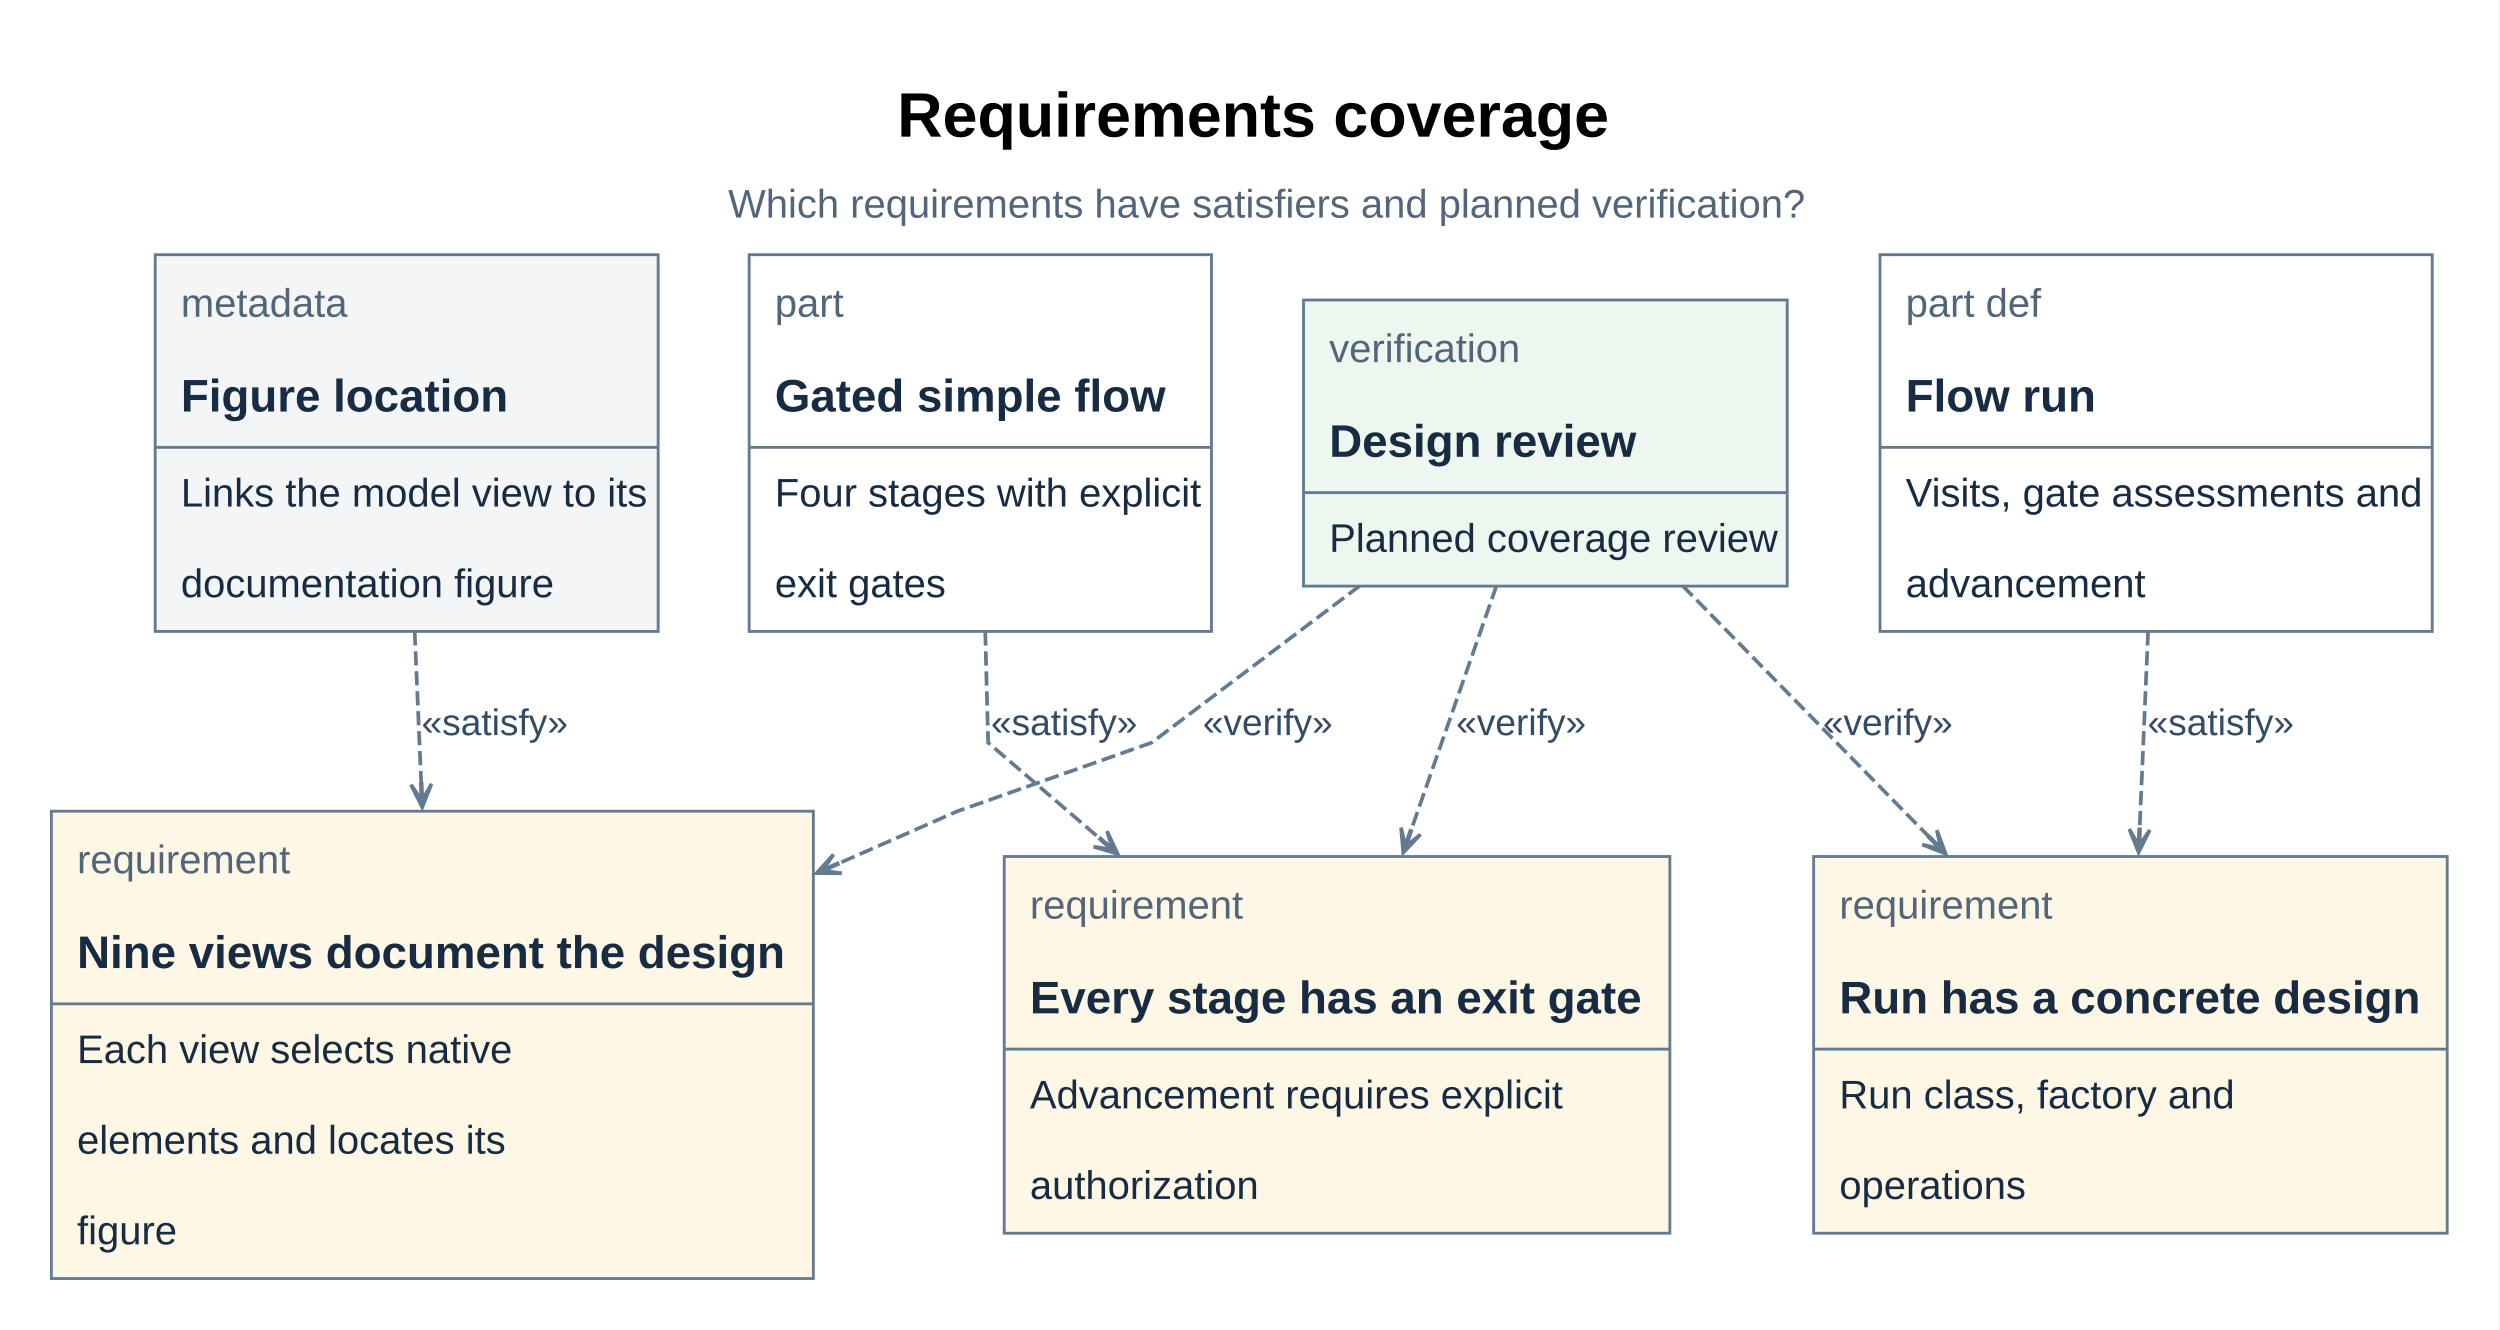
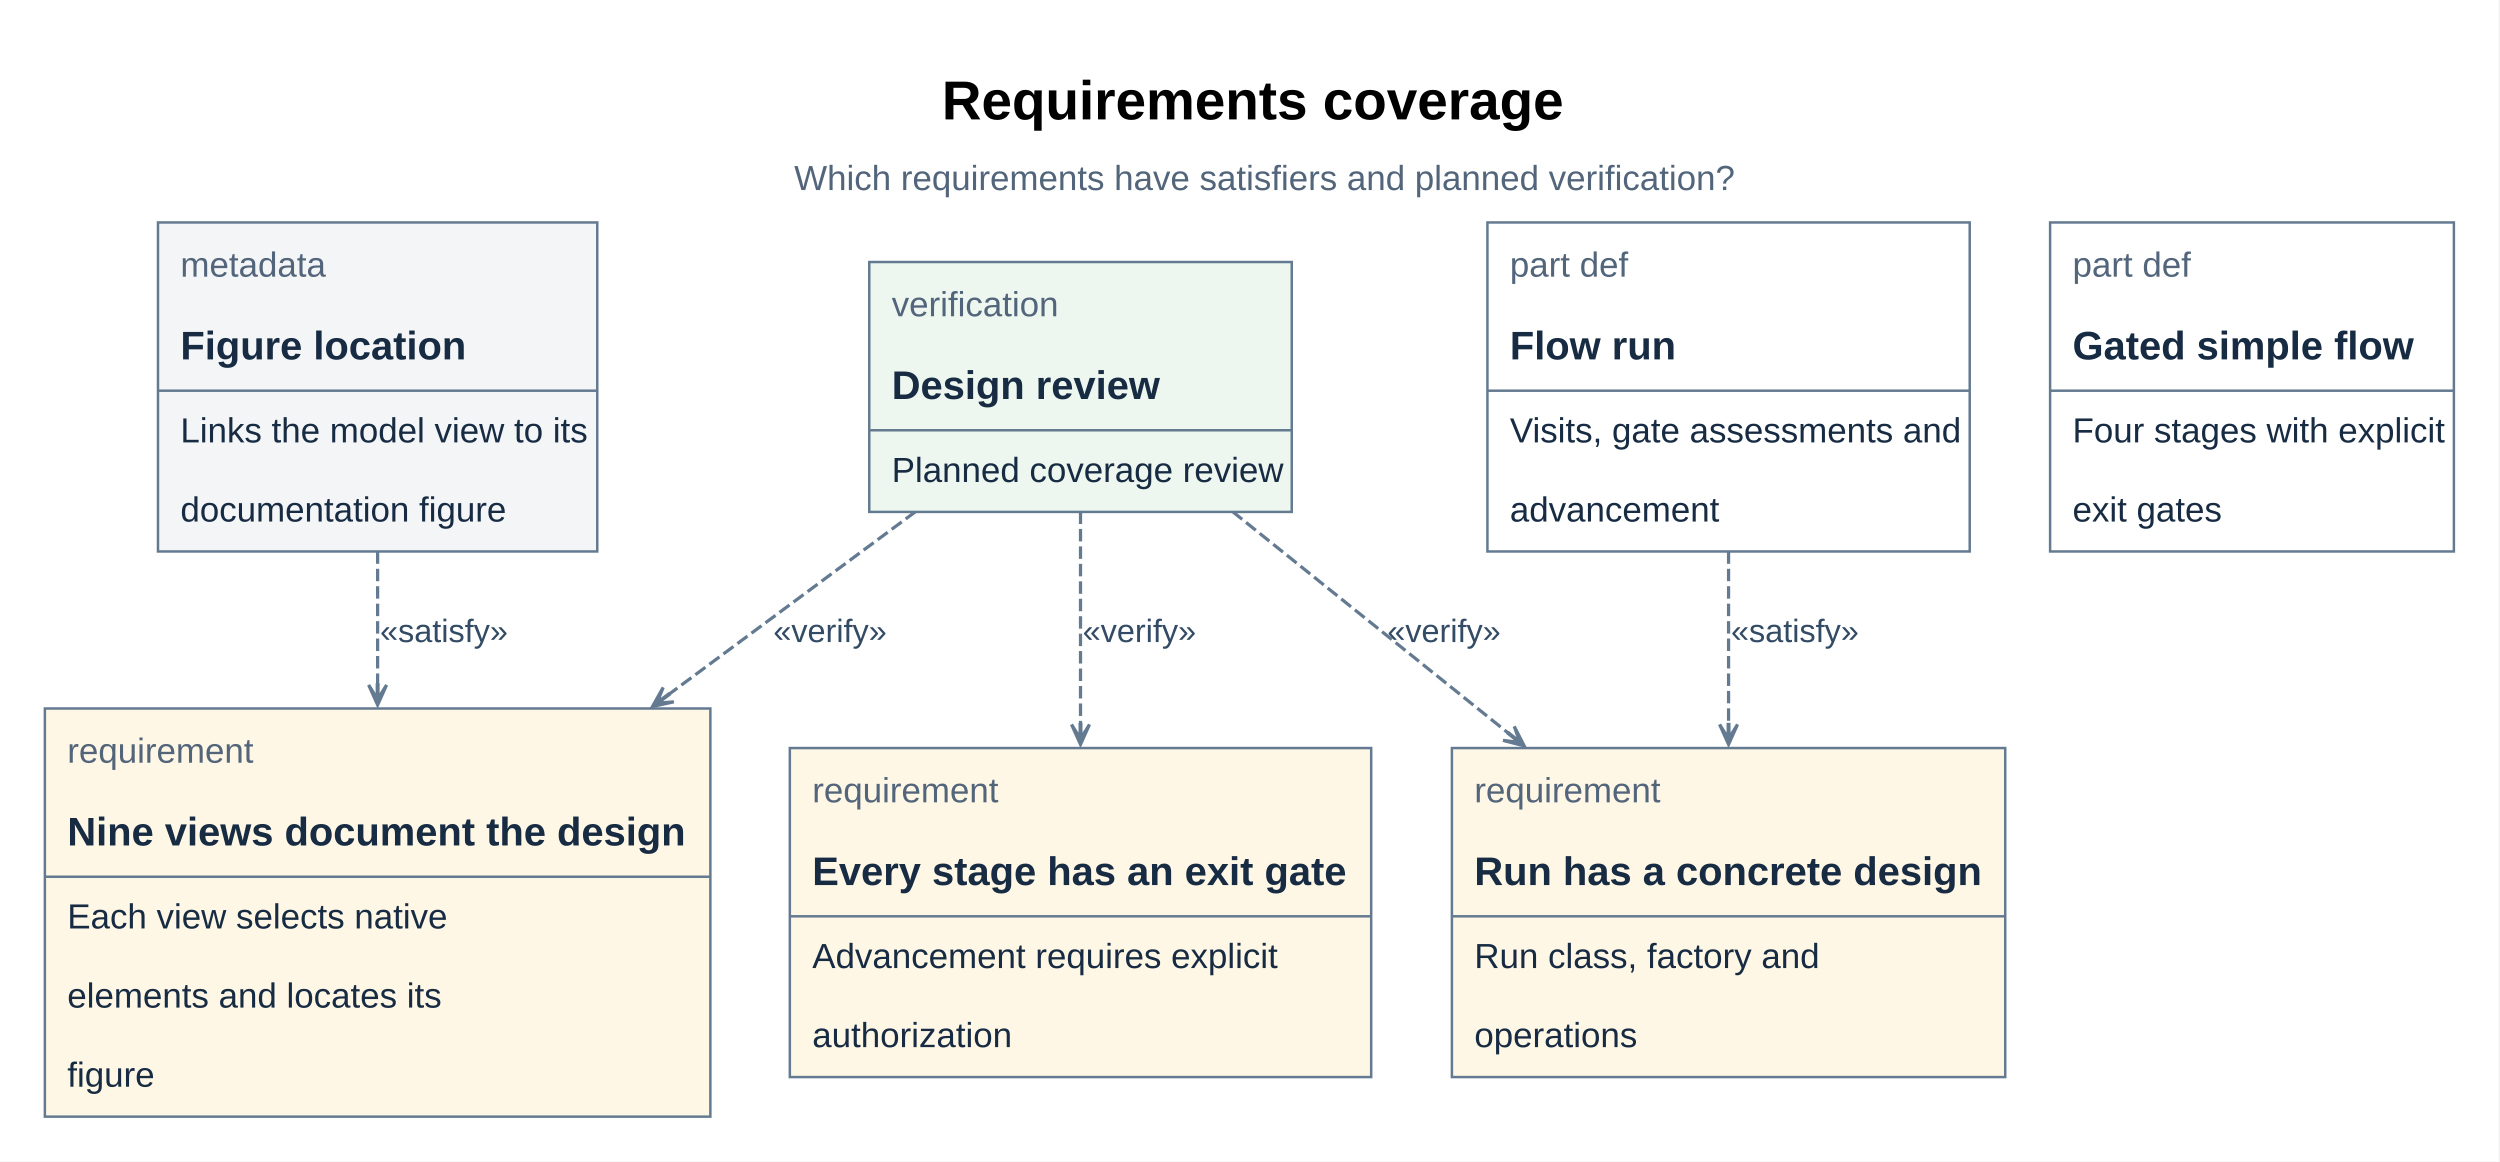
- <svg xmlns="http://www.w3.org/2000/svg" width="876pt" height="466pt" viewBox="0.00 0.00 876.00 466.00" role="img" aria-labelledby="diagram-title diagram-desc" data-layout-engine="graphviz-dot">
+ <svg xmlns="http://www.w3.org/2000/svg" width="1003pt" height="466pt" viewBox="0.00 0.00 1003.00 466.00" role="img" aria-labelledby="diagram-title diagram-desc" data-layout-engine="graphviz-dot">
  <g id="graph0" class="graph" transform="scale(1 1) rotate(0) translate(18 448)">
-     <polygon fill="white" stroke="none" points="-18,18 -18,-448 857.5,-448 857.5,18 -18,18" />
-     <text xml:space="preserve" text-anchor="start" x="296.38" y="-400.1" font-family="Arial" font-weight="bold" font-size="22.00">Requirements coverage</text>
-     <text xml:space="preserve" text-anchor="start" x="237.12" y="-371.75" font-family="Arial" font-size="14.00" fill="#52657a">Which requirements have satisfiers and planned verification?</text>
-     <g class="edge" data-native-id="d59e473a-076e-5f85-8dcb-5a12db687a93" data-source-id="e7b9b307-024f-5104-9ae5-5d06573fc7c2" data-target-id="a54e2d36-dd8c-54ce-bd8d-f3fadc130611" data-edge-kind="dependency">
-       <path fill="none" stroke="#647a91" stroke-width="1.3" stroke-dasharray="5,2" d="M127.3,-226.81C128.03,-209.77 128.84,-191.1 129.62,-173.01" />
-       <polygon fill="#647a91" stroke="#647a91" stroke-width="1.3" points="129.95,-165.2 133.21,-173.35 130,-167.62 129.76,-173.2 129.61,-173.19 129.46,-173.18 129.7,-167.61 126.01,-173.04 129.95,-165.2" />
-       <text xml:space="preserve" text-anchor="middle" x="155.36" y="-190.4" font-family="Arial" font-size="13.00" fill="#334b64" class="edge-label">«satisfy»</text>
+     <polygon fill="white" stroke="none" points="-18,18 -18,-448 984.5,-448 984.5,18 -18,18" />
+     <text xml:space="preserve" text-anchor="start" x="359.88" y="-400.1" font-family="Arial" font-weight="bold" font-size="22.00">Requirements coverage</text>
+     <text xml:space="preserve" text-anchor="start" x="300.62" y="-371.75" font-family="Arial" font-size="14.00" fill="#52657a">Which requirements have satisfiers and planned verification?</text>
+     <g class="edge" data-native-id="da0a3420-15cb-5596-88c8-638b3b1bee56" data-source-id="e7b9b307-024f-5104-9ae5-5d06573fc7c2" data-target-id="a54e2d36-dd8c-54ce-bd8d-f3fadc130611" data-edge-kind="dependency">
+       <path fill="none" stroke="#647a91" stroke-width="1.3" stroke-dasharray="5,2" d="M133.5,-226.81C133.5,-209.77 133.5,-191.1 133.5,-173.01" />
+       <polygon fill="#647a91" stroke="#647a91" stroke-width="1.3" points="133.5,-165.2 137.1,-173.2 133.65,-167.62 133.65,-173.2 133.5,-173.2 133.35,-173.2 133.35,-167.62 129.9,-173.2 133.5,-165.2" />
+       <text xml:space="preserve" text-anchor="middle" x="160.12" y="-190.4" font-family="Arial" font-size="13.00" fill="#334b64" class="edge-label">«satisfy»</text>
    </g>
-     <g class="edge" data-native-id="ee0852a6-bdd2-51c9-ae31-8b3a56fad927" data-source-id="f61a622f-ca01-594c-8e2e-0c6c361bd04b" data-target-id="8144d6b8-f16f-5e92-9d91-4be54887f99f" data-edge-kind="dependency">
-       <path fill="none" stroke="#647a91" stroke-width="1.3" stroke-dasharray="5,2" d="M734.7,-226.81C733.75,-204.7 732.68,-179.83 731.7,-157.06" />
-       <polygon fill="#647a91" stroke="#647a91" stroke-width="1.3" points="731.36,-149.36 735.31,-157.2 731.62,-151.77 731.86,-157.35 731.71,-157.35 731.56,-157.36 731.32,-151.78 728.11,-157.51 731.36,-149.36" />
-       <text xml:space="preserve" text-anchor="middle" x="760.16" y="-190.4" font-family="Arial" font-size="13.00" fill="#334b64" class="edge-label">«satisfy»</text>
-     </g>
-     <g class="edge" data-native-id="9751f3fa-045d-5792-b7d1-cae5e9f0d91b" data-source-id="791171c1-d59a-5bb5-8a3d-9f4b606eb5cc" data-target-id="5df92cc7-2f8f-534a-8393-d52041e48af8" data-edge-kind="dependency">
-       <path fill="none" stroke="#647a91" stroke-width="1.3" stroke-dasharray="5,2" d="M327.22,-226.77C327.77,-205.75 328.25,-187.75 328.25,-187.75 328.25,-187.75 345.8,-172.69 367.6,-153.99" />
-       <polygon fill="#647a91" stroke="#647a91" stroke-width="1.3" points="373.61,-148.83 369.89,-156.77 371.88,-150.52 367.64,-154.16 367.54,-154.04 367.44,-153.93 371.68,-150.29 365.2,-151.31 373.61,-148.83" />
-       <text xml:space="preserve" text-anchor="middle" x="354.88" y="-190.4" font-family="Arial" font-size="13.00" fill="#334b64" class="edge-label">«satisfy»</text>
+     <g class="edge" data-native-id="9751f3fa-045d-5792-b7d1-cae5e9f0d91b" data-source-id="f61a622f-ca01-594c-8e2e-0c6c361bd04b" data-target-id="8144d6b8-f16f-5e92-9d91-4be54887f99f" data-edge-kind="dependency">
+       <path fill="none" stroke="#647a91" stroke-width="1.3" stroke-dasharray="5,2" d="M675.5,-226.81C675.5,-204.8 675.5,-180.05 675.5,-157.36" />
+       <polygon fill="#647a91" stroke="#647a91" stroke-width="1.3" points="675.5,-149.36 679.1,-157.36 675.65,-151.78 675.65,-157.36 675.5,-157.36 675.35,-157.36 675.35,-151.78 671.9,-157.36 675.5,-149.36" />
+       <text xml:space="preserve" text-anchor="middle" x="702.12" y="-190.4" font-family="Arial" font-size="13.00" fill="#334b64" class="edge-label">«satisfy»</text>
    </g>
    <g class="edge" data-native-id="2aeb6f1e-169d-592b-80c2-dc0d4b7c6877" data-source-id="df8b3331-f0e0-5ae2-b71a-46d7322ea24c" data-target-id="5df92cc7-2f8f-534a-8393-d52041e48af8" data-edge-kind="dependency">
-       <path fill="none" stroke="#647a91" stroke-width="1.3" stroke-dasharray="5,2" d="M506.38,-242.78C497.41,-217.1 486.23,-185.12 476.24,-156.52" />
-       <polygon fill="#647a91" stroke="#647a91" stroke-width="1.3" points="473.7,-149.26 479.74,-155.62 474.64,-151.49 476.48,-156.76 476.34,-156.81 476.2,-156.86 474.35,-151.59 472.94,-158 473.7,-149.26" />
-       <text xml:space="preserve" text-anchor="middle" x="515" y="-190.4" font-family="Arial" font-size="13.00" fill="#334b64" class="edge-label">«verify»</text>
+       <path fill="none" stroke="#647a91" stroke-width="1.3" stroke-dasharray="5,2" d="M415.5,-242.78C415.5,-217.32 415.5,-185.67 415.5,-157.26" />
+       <polygon fill="#647a91" stroke="#647a91" stroke-width="1.3" points="415.5,-149.34 419.1,-157.34 415.65,-151.76 415.65,-157.34 415.5,-157.34 415.35,-157.34 415.35,-151.76 411.9,-157.34 415.5,-149.34" />
+       <text xml:space="preserve" text-anchor="middle" x="439.12" y="-190.4" font-family="Arial" font-size="13.00" fill="#334b64" class="edge-label">«verify»</text>
    </g>
    <g class="edge" data-native-id="f24c7456-c59b-506c-952c-118cc9e70465" data-source-id="df8b3331-f0e0-5ae2-b71a-46d7322ea24c" data-target-id="8144d6b8-f16f-5e92-9d91-4be54887f99f" data-edge-kind="dependency">
-       <path fill="none" stroke="#647a91" stroke-width="1.3" stroke-dasharray="5,2" d="M571.56,-242.78C597.42,-216.43 629.78,-183.46 658.4,-154.3" />
-       <polygon fill="#647a91" stroke="#647a91" stroke-width="1.3" points="663.71,-148.89 660.67,-157.12 662.12,-150.72 658.21,-154.71 658.11,-154.6 658,-154.5 661.91,-150.51 655.54,-152.08 663.71,-148.89" />
-       <text xml:space="preserve" text-anchor="middle" x="643.48" y="-190.4" font-family="Arial" font-size="13.00" fill="#334b64" class="edge-label">«verify»</text>
+       <path fill="none" stroke="#647a91" stroke-width="1.3" stroke-dasharray="5,2" d="M476.46,-242.78C509.53,-216.21 550.99,-182.9 587.5,-153.57" />
+       <polygon fill="#647a91" stroke="#647a91" stroke-width="1.3" points="593.5,-148.75 589.52,-156.57 591.71,-150.38 587.36,-153.88 587.26,-153.76 587.17,-153.65 591.52,-150.15 585.01,-150.96 593.5,-148.75" />
+       <text xml:space="preserve" text-anchor="middle" x="561.33" y="-190.4" font-family="Arial" font-size="13.00" fill="#334b64" class="edge-label">«verify»</text>
    </g>
    <g class="edge" data-native-id="1a79f902-3e4c-5a9a-a568-1676c2e9c8d7" data-source-id="df8b3331-f0e0-5ae2-b71a-46d7322ea24c" data-target-id="a54e2d36-dd8c-54ce-bd8d-f3fadc130611" data-edge-kind="dependency">
-       <path fill="none" stroke="#647a91" stroke-width="1.3" stroke-dasharray="5,2" d="M458.54,-242.8C422.75,-215.82 385.5,-187.75 385.5,-187.75 385.5,-187.75 317.5,-163.75 317.5,-163.75 317.5,-163.75 299.75,-155.95 275.28,-145.19" />
-       <polygon fill="#647a91" stroke="#647a91" stroke-width="1.3" points="268.18,-142.07 276.96,-142 270.46,-142.91 275.57,-145.16 275.51,-145.29 275.45,-145.43 270.34,-143.18 274.06,-148.59 268.18,-142.07" />
-       <text xml:space="preserve" text-anchor="middle" x="426.22" y="-190.4" font-family="Arial" font-size="13.00" fill="#334b64" class="edge-label">«verify»</text>
+       <path fill="none" stroke="#647a91" stroke-width="1.3" stroke-dasharray="5,2" d="M349.38,-242.78C319.8,-220.86 284.01,-194.36 250.15,-169.28" />
+       <polygon fill="#647a91" stroke="#647a91" stroke-width="1.3" points="243.78,-164.56 252.35,-166.43 245.81,-165.88 250.3,-169.2 250.21,-169.32 250.12,-169.44 245.63,-166.12 248.07,-172.21 243.78,-164.56" />
+       <text xml:space="preserve" text-anchor="middle" x="315.01" y="-190.4" font-family="Arial" font-size="13.00" fill="#334b64" class="edge-label">«verify»</text>
    </g>
    <g id="nff756abf559c9806197e" class="node diagram-node shape-box" data-native-id="e7b9b307-024f-5104-9ae5-5d06573fc7c2" data-shape="box">
-       <rect fill="#f3f5f7" stroke="none" x="36.38" y="-358.75" width="176.24" height="132.0" class="node" />
-       <polygon fill="#647a91" stroke="#647a91" points="36.38,-291.25 36.38,-291.25 212.62,-291.25 212.62,-291.25 36.38,-291.25" />
-       <rect fill="none" stroke="#647a91" x="36.38" y="-358.75" width="176.24" height="132.0" />
-       <text xml:space="preserve" text-anchor="start" x="45.38" y="-337" font-family="Arial" font-size="14.00" fill="#52657a" class="feature">metadata</text>
-       <text xml:space="preserve" text-anchor="start" x="45.38" y="-303.8" font-family="Arial" font-weight="bold" font-size="16.00" fill="#172b43" class="name">Figure location</text>
-       <text xml:space="preserve" text-anchor="start" x="45.38" y="-270.5" font-family="Arial" font-size="14.00" fill="#172b43" class="feature">Links the model view to its</text>
-       <text xml:space="preserve" text-anchor="start" x="45.38" y="-238.75" font-family="Arial" font-size="14.00" fill="#172b43" class="feature">documentation figure</text>
+       <rect fill="#f3f5f7" stroke="none" x="45.38" y="-358.75" width="176.24" height="132.0" class="node" />
+       <polygon fill="#647a91" stroke="#647a91" points="45.38,-291.25 45.38,-291.25 221.62,-291.25 221.62,-291.25 45.38,-291.25" />
+       <rect fill="none" stroke="#647a91" x="45.38" y="-358.75" width="176.24" height="132.0" />
+       <text xml:space="preserve" text-anchor="start" x="54.38" y="-337" font-family="Arial" font-size="14.00" fill="#52657a" class="feature">metadata</text>
+       <text xml:space="preserve" text-anchor="start" x="54.38" y="-303.8" font-family="Arial" font-weight="bold" font-size="16.00" fill="#172b43" class="name">Figure location</text>
+       <text xml:space="preserve" text-anchor="start" x="54.38" y="-270.5" font-family="Arial" font-size="14.00" fill="#172b43" class="feature">Links the model view to its</text>
+       <text xml:space="preserve" text-anchor="start" x="54.38" y="-238.75" font-family="Arial" font-size="14.00" fill="#172b43" class="feature">documentation figure</text>
+     </g>
+     <g id="nee0f70337be41b842ff5" class="node diagram-node shape-box" data-native-id="b84801f3-2a8a-5ffd-8ab2-c2f639483aa8" data-shape="box">
+       <rect fill="white" stroke="none" x="804.5" y="-358.75" width="162.0" height="132.0" class="node" />
+       <polygon fill="#647a91" stroke="#647a91" points="804.5,-291.25 804.5,-291.25 966.5,-291.25 966.5,-291.25 804.5,-291.25" />
+       <rect fill="none" stroke="#647a91" x="804.5" y="-358.75" width="162.0" height="132.0" />
+       <text xml:space="preserve" text-anchor="start" x="813.5" y="-337" font-family="Arial" font-size="14.00" fill="#52657a" class="feature">part def</text>
+       <text xml:space="preserve" text-anchor="start" x="813.5" y="-303.8" font-family="Arial" font-weight="bold" font-size="16.00" fill="#172b43" class="name">Gated simple flow</text>
+       <text xml:space="preserve" text-anchor="start" x="813.5" y="-270.5" font-family="Arial" font-size="14.00" fill="#172b43" class="feature">Four stages with explicit</text>
+       <text xml:space="preserve" text-anchor="start" x="813.5" y="-238.75" font-family="Arial" font-size="14.00" fill="#172b43" class="feature">exit gates</text>
    </g>
    <g id="ne014c93ef4157289e335" class="node diagram-node shape-box" data-native-id="f61a622f-ca01-594c-8e2e-0c6c361bd04b" data-shape="box">
-       <rect fill="white" stroke="none" x="640.75" y="-358.75" width="193.5" height="132.0" class="node" />
-       <polygon fill="#647a91" stroke="#647a91" points="640.75,-291.25 640.75,-291.25 834.25,-291.25 834.25,-291.25 640.75,-291.25" />
-       <rect fill="none" stroke="#647a91" x="640.75" y="-358.75" width="193.5" height="132.0" />
-       <text xml:space="preserve" text-anchor="start" x="649.75" y="-337" font-family="Arial" font-size="14.00" fill="#52657a" class="feature">part def</text>
-       <text xml:space="preserve" text-anchor="start" x="649.75" y="-303.8" font-family="Arial" font-weight="bold" font-size="16.00" fill="#172b43" class="name">Flow run</text>
-       <text xml:space="preserve" text-anchor="start" x="649.75" y="-270.5" font-family="Arial" font-size="14.00" fill="#172b43" class="feature">Visits, gate assessments and</text>
-       <text xml:space="preserve" text-anchor="start" x="649.75" y="-238.75" font-family="Arial" font-size="14.00" fill="#172b43" class="feature">advancement</text>
-     </g>
-     <g id="n88b5a449d4b04ddc944e" class="node diagram-node shape-box" data-native-id="791171c1-d59a-5bb5-8a3d-9f4b606eb5cc" data-shape="box">
-       <rect fill="white" stroke="none" x="244.5" y="-358.75" width="162.0" height="132.0" class="node" />
-       <polygon fill="#647a91" stroke="#647a91" points="244.5,-291.25 244.5,-291.25 406.5,-291.25 406.5,-291.25 244.5,-291.25" />
-       <rect fill="none" stroke="#647a91" x="244.5" y="-358.75" width="162.0" height="132.0" />
-       <text xml:space="preserve" text-anchor="start" x="253.5" y="-337" font-family="Arial" font-size="14.00" fill="#52657a" class="feature">part</text>
-       <text xml:space="preserve" text-anchor="start" x="253.5" y="-303.8" font-family="Arial" font-weight="bold" font-size="16.00" fill="#172b43" class="name">Gated simple flow</text>
-       <text xml:space="preserve" text-anchor="start" x="253.5" y="-270.5" font-family="Arial" font-size="14.00" fill="#172b43" class="feature">Four stages with explicit</text>
-       <text xml:space="preserve" text-anchor="start" x="253.5" y="-238.75" font-family="Arial" font-size="14.00" fill="#172b43" class="feature">exit gates</text>
+       <rect fill="white" stroke="none" x="578.75" y="-358.75" width="193.5" height="132.0" class="node" />
+       <polygon fill="#647a91" stroke="#647a91" points="578.75,-291.25 578.75,-291.25 772.25,-291.25 772.25,-291.25 578.75,-291.25" />
+       <rect fill="none" stroke="#647a91" x="578.75" y="-358.75" width="193.5" height="132.0" />
+       <text xml:space="preserve" text-anchor="start" x="587.75" y="-337" font-family="Arial" font-size="14.00" fill="#52657a" class="feature">part def</text>
+       <text xml:space="preserve" text-anchor="start" x="587.75" y="-303.8" font-family="Arial" font-weight="bold" font-size="16.00" fill="#172b43" class="name">Flow run</text>
+       <text xml:space="preserve" text-anchor="start" x="587.75" y="-270.5" font-family="Arial" font-size="14.00" fill="#172b43" class="feature">Visits, gate assessments and</text>
+       <text xml:space="preserve" text-anchor="start" x="587.75" y="-238.75" font-family="Arial" font-size="14.00" fill="#172b43" class="feature">advancement</text>
    </g>
    <g id="n7bbf4e10ff3461bf401f" class="node diagram-node shape-box" data-native-id="5df92cc7-2f8f-534a-8393-d52041e48af8" data-shape="box">
-       <rect fill="#fff7e6" stroke="none" x="333.88" y="-147.88" width="233.24" height="132.0" class="node" />
-       <polygon fill="#647a91" stroke="#647a91" points="333.88,-80.38 333.88,-80.38 567.12,-80.38 567.12,-80.38 333.88,-80.38" />
-       <rect fill="none" stroke="#647a91" x="333.88" y="-147.88" width="233.24" height="132.0" />
-       <text xml:space="preserve" text-anchor="start" x="342.88" y="-126.12" font-family="Arial" font-size="14.00" fill="#52657a" class="feature">requirement</text>
-       <text xml:space="preserve" text-anchor="start" x="342.88" y="-92.92" font-family="Arial" font-weight="bold" font-size="16.00" fill="#172b43" class="name">Every stage has an exit gate</text>
-       <text xml:space="preserve" text-anchor="start" x="342.88" y="-59.62" font-family="Arial" font-size="14.00" fill="#172b43" class="feature">Advancement requires explicit</text>
-       <text xml:space="preserve" text-anchor="start" x="342.88" y="-27.88" font-family="Arial" font-size="14.00" fill="#172b43" class="feature">authorization</text>
+       <rect fill="#fff7e6" stroke="none" x="298.88" y="-147.88" width="233.24" height="132.0" class="node" />
+       <polygon fill="#647a91" stroke="#647a91" points="298.88,-80.38 298.88,-80.38 532.12,-80.38 532.12,-80.38 298.88,-80.38" />
+       <rect fill="none" stroke="#647a91" x="298.88" y="-147.88" width="233.24" height="132.0" />
+       <text xml:space="preserve" text-anchor="start" x="307.88" y="-126.12" font-family="Arial" font-size="14.00" fill="#52657a" class="feature">requirement</text>
+       <text xml:space="preserve" text-anchor="start" x="307.88" y="-92.92" font-family="Arial" font-weight="bold" font-size="16.00" fill="#172b43" class="name">Every stage has an exit gate</text>
+       <text xml:space="preserve" text-anchor="start" x="307.88" y="-59.62" font-family="Arial" font-size="14.00" fill="#172b43" class="feature">Advancement requires explicit</text>
+       <text xml:space="preserve" text-anchor="start" x="307.88" y="-27.88" font-family="Arial" font-size="14.00" fill="#172b43" class="feature">authorization</text>
    </g>
    <g id="nba28e7dcb3d0a899d44f" class="node diagram-node shape-box" data-native-id="8144d6b8-f16f-5e92-9d91-4be54887f99f" data-shape="box">
-       <rect fill="#fff7e6" stroke="none" x="617.5" y="-147.88" width="222.0" height="132.0" class="node" />
-       <polygon fill="#647a91" stroke="#647a91" points="617.5,-80.38 617.5,-80.38 839.5,-80.38 839.5,-80.38 617.5,-80.38" />
-       <rect fill="none" stroke="#647a91" x="617.5" y="-147.88" width="222.0" height="132.0" />
-       <text xml:space="preserve" text-anchor="start" x="626.5" y="-126.12" font-family="Arial" font-size="14.00" fill="#52657a" class="feature">requirement</text>
-       <text xml:space="preserve" text-anchor="start" x="626.5" y="-92.92" font-family="Arial" font-weight="bold" font-size="16.00" fill="#172b43" class="name">Run has a concrete design</text>
-       <text xml:space="preserve" text-anchor="start" x="626.5" y="-59.62" font-family="Arial" font-size="14.00" fill="#172b43" class="feature">Run class, factory and</text>
-       <text xml:space="preserve" text-anchor="start" x="626.5" y="-27.88" font-family="Arial" font-size="14.00" fill="#172b43" class="feature">operations</text>
+       <rect fill="#fff7e6" stroke="none" x="564.5" y="-147.88" width="222.0" height="132.0" class="node" />
+       <polygon fill="#647a91" stroke="#647a91" points="564.5,-80.38 564.5,-80.38 786.5,-80.38 786.5,-80.38 564.5,-80.38" />
+       <rect fill="none" stroke="#647a91" x="564.5" y="-147.88" width="222.0" height="132.0" />
+       <text xml:space="preserve" text-anchor="start" x="573.5" y="-126.12" font-family="Arial" font-size="14.00" fill="#52657a" class="feature">requirement</text>
+       <text xml:space="preserve" text-anchor="start" x="573.5" y="-92.92" font-family="Arial" font-weight="bold" font-size="16.00" fill="#172b43" class="name">Run has a concrete design</text>
+       <text xml:space="preserve" text-anchor="start" x="573.5" y="-59.62" font-family="Arial" font-size="14.00" fill="#172b43" class="feature">Run class, factory and</text>
+       <text xml:space="preserve" text-anchor="start" x="573.5" y="-27.88" font-family="Arial" font-size="14.00" fill="#172b43" class="feature">operations</text>
    </g>
    <g id="n2d2c5a5c235bd706e8c0" class="node diagram-node shape-box" data-native-id="a54e2d36-dd8c-54ce-bd8d-f3fadc130611" data-shape="box">
      <rect fill="#fff7e6" stroke="none" x="0.0" y="-163.75" width="267.0" height="163.75" class="node" />
      <polygon fill="#647a91" stroke="#647a91" points="0,-96.25 0,-96.25 267,-96.25 267,-96.25 0,-96.25" />
      <rect fill="none" stroke="#647a91" x="0.0" y="-163.75" width="267.0" height="163.75" />
      <text xml:space="preserve" text-anchor="start" x="9" y="-142" font-family="Arial" font-size="14.00" fill="#52657a" class="feature">requirement</text>
      <text xml:space="preserve" text-anchor="start" x="9" y="-108.8" font-family="Arial" font-weight="bold" font-size="16.00" fill="#172b43" class="name">Nine views document the design</text>
      <text xml:space="preserve" text-anchor="start" x="9" y="-75.5" font-family="Arial" font-size="14.00" fill="#172b43" class="feature">Each view selects native</text>
      <text xml:space="preserve" text-anchor="start" x="9" y="-43.75" font-family="Arial" font-size="14.00" fill="#172b43" class="feature">elements and locates its</text>
      <text xml:space="preserve" text-anchor="start" x="9" y="-12" font-family="Arial" font-size="14.00" fill="#172b43" class="feature">figure</text>
    </g>
    <g id="n37d5f67ca09a5c637e80" class="node diagram-node shape-box" data-native-id="df8b3331-f0e0-5ae2-b71a-46d7322ea24c" data-shape="box">
-       <rect fill="#edf7ef" stroke="none" x="438.75" y="-342.88" width="169.5" height="100.26" class="node" />
-       <polygon fill="#647a91" stroke="#647a91" points="438.75,-275.38 438.75,-275.38 608.25,-275.38 608.25,-275.38 438.75,-275.38" />
-       <rect fill="none" stroke="#647a91" x="438.75" y="-342.88" width="169.5" height="100.26" />
-       <text xml:space="preserve" text-anchor="start" x="447.75" y="-321.12" font-family="Arial" font-size="14.00" fill="#52657a" class="feature">verification</text>
-       <text xml:space="preserve" text-anchor="start" x="447.75" y="-287.93" font-family="Arial" font-weight="bold" font-size="16.00" fill="#172b43" class="name">Design review</text>
-       <text xml:space="preserve" text-anchor="start" x="447.75" y="-254.62" font-family="Arial" font-size="14.00" fill="#172b43" class="feature">Planned coverage review</text>
+       <rect fill="#edf7ef" stroke="none" x="330.75" y="-342.88" width="169.5" height="100.26" class="node" />
+       <polygon fill="#647a91" stroke="#647a91" points="330.75,-275.38 330.75,-275.38 500.25,-275.38 500.25,-275.38 330.75,-275.38" />
+       <rect fill="none" stroke="#647a91" x="330.75" y="-342.88" width="169.5" height="100.26" />
+       <text xml:space="preserve" text-anchor="start" x="339.75" y="-321.12" font-family="Arial" font-size="14.00" fill="#52657a" class="feature">verification</text>
+       <text xml:space="preserve" text-anchor="start" x="339.75" y="-287.93" font-family="Arial" font-weight="bold" font-size="16.00" fill="#172b43" class="name">Design review</text>
+       <text xml:space="preserve" text-anchor="start" x="339.75" y="-254.62" font-family="Arial" font-size="14.00" fill="#172b43" class="feature">Planned coverage review</text>
    </g>
  </g>
</svg>
